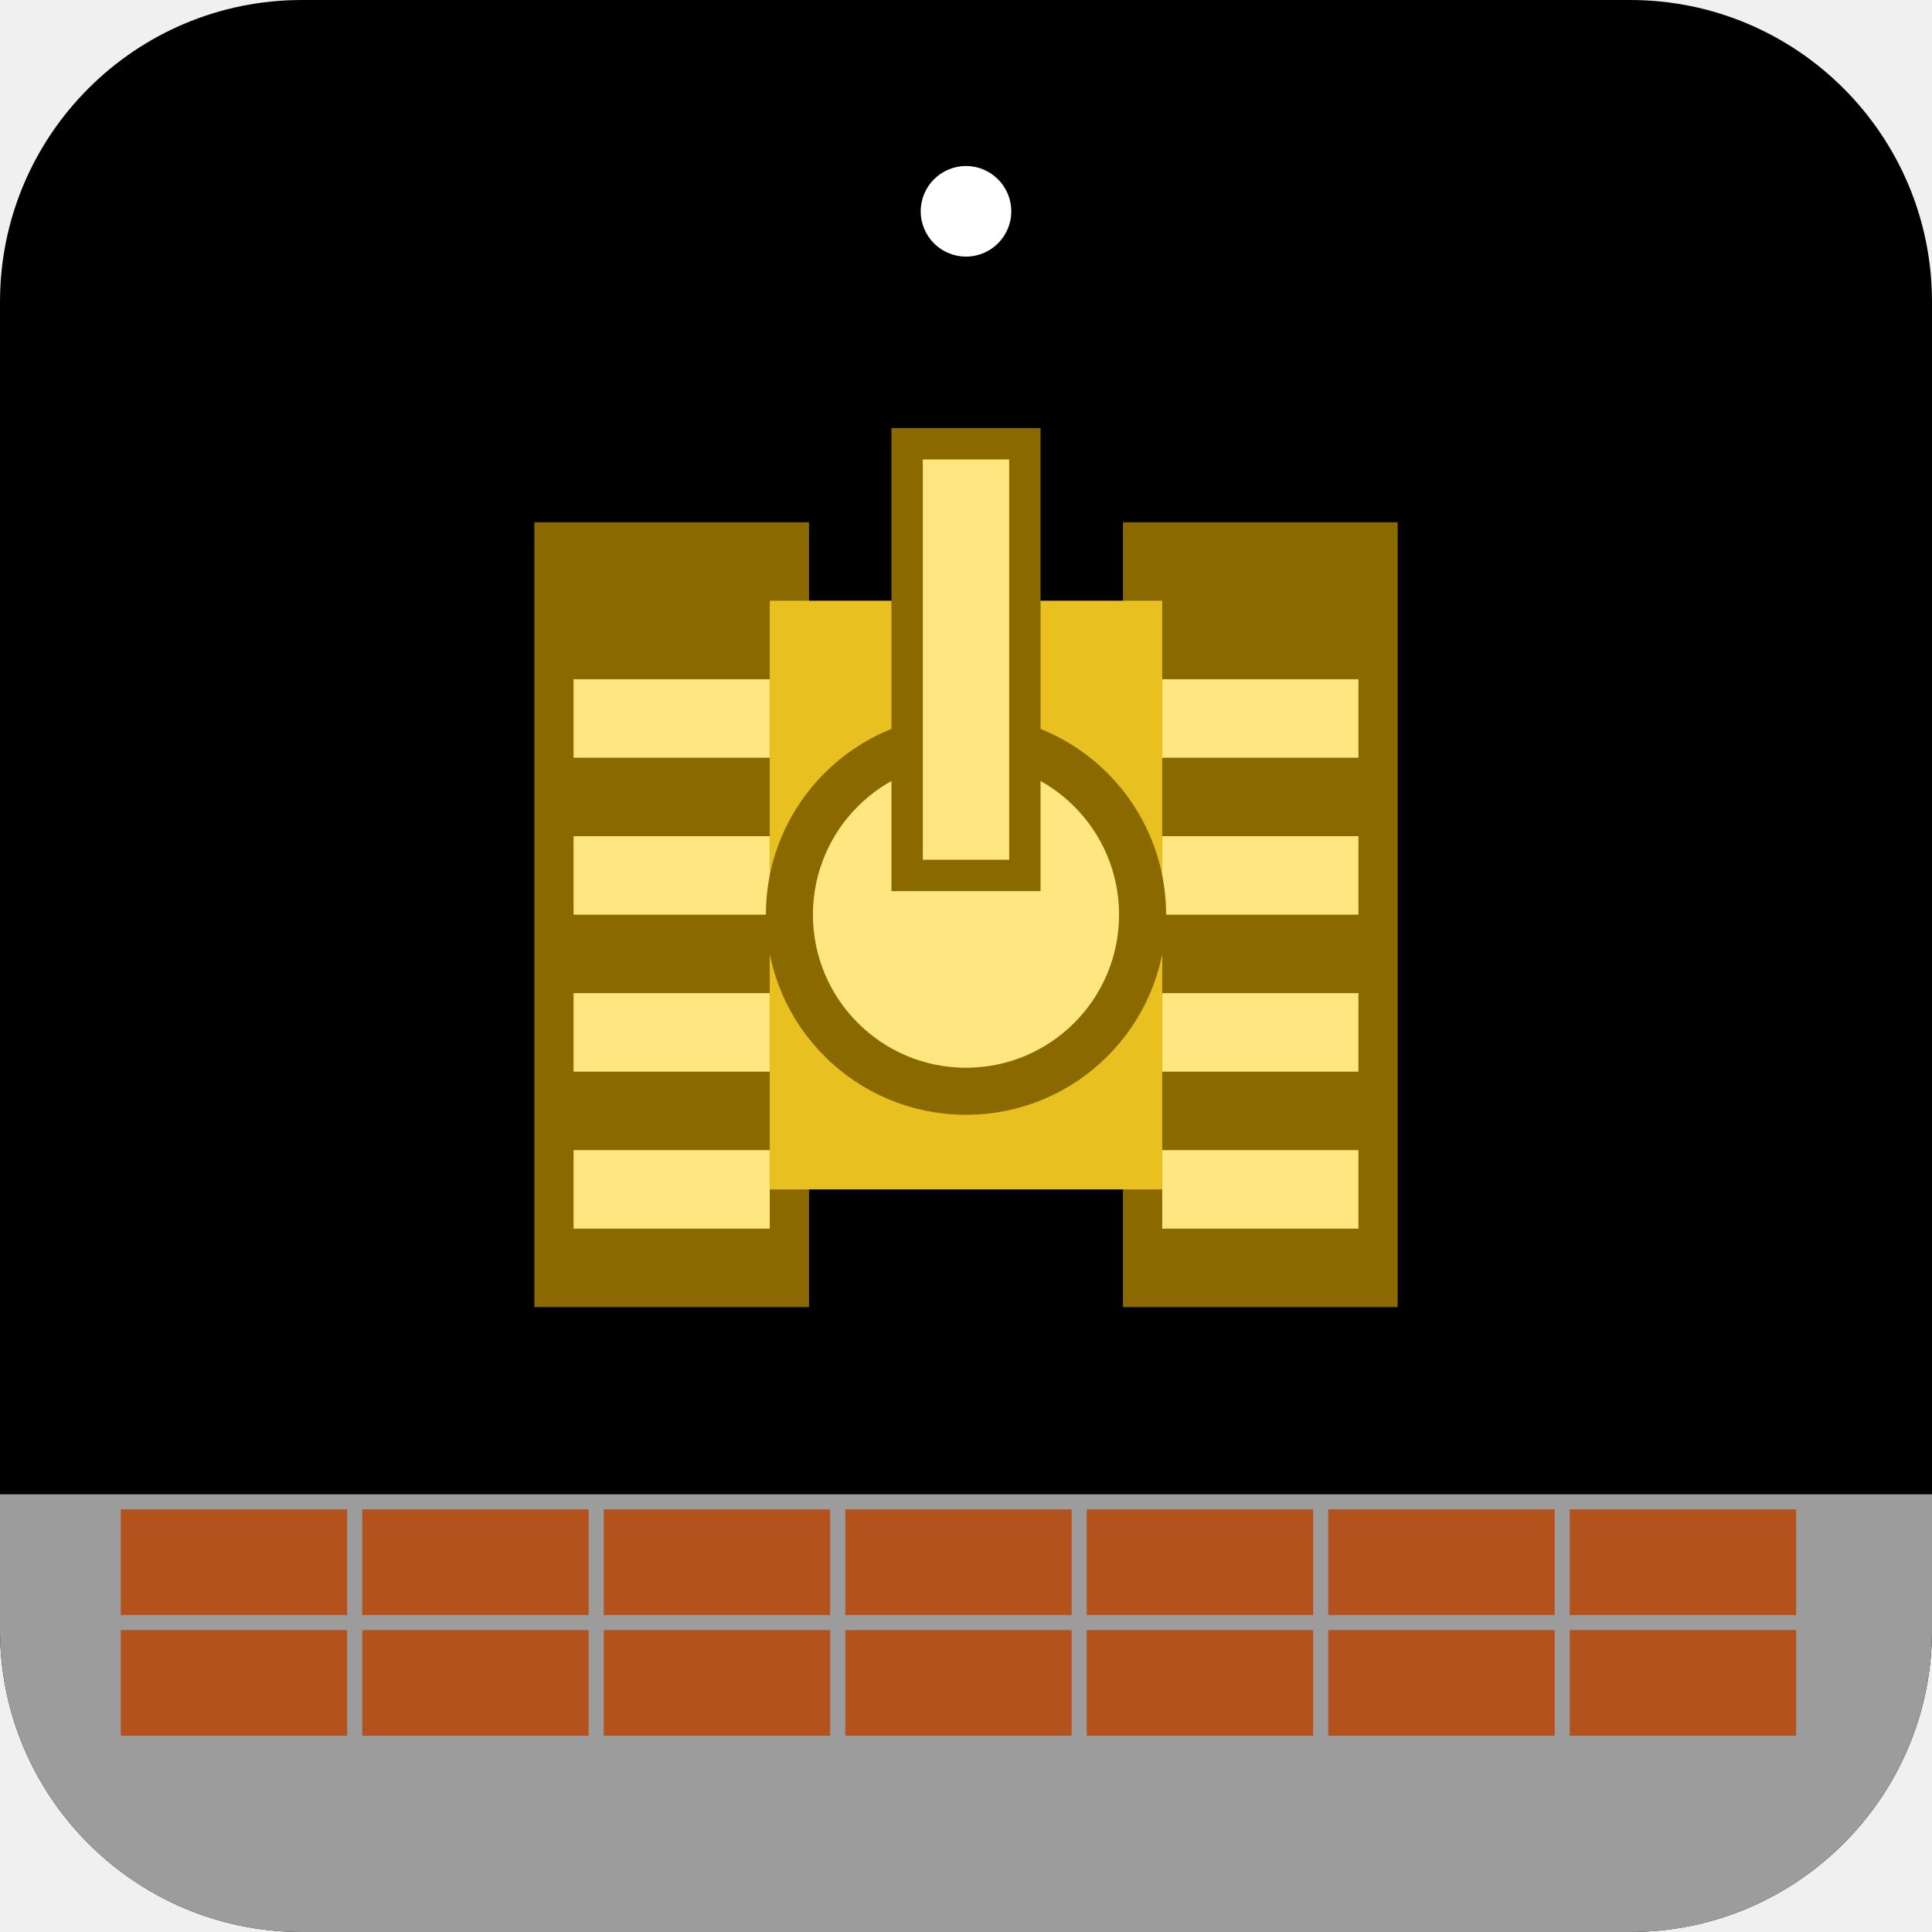
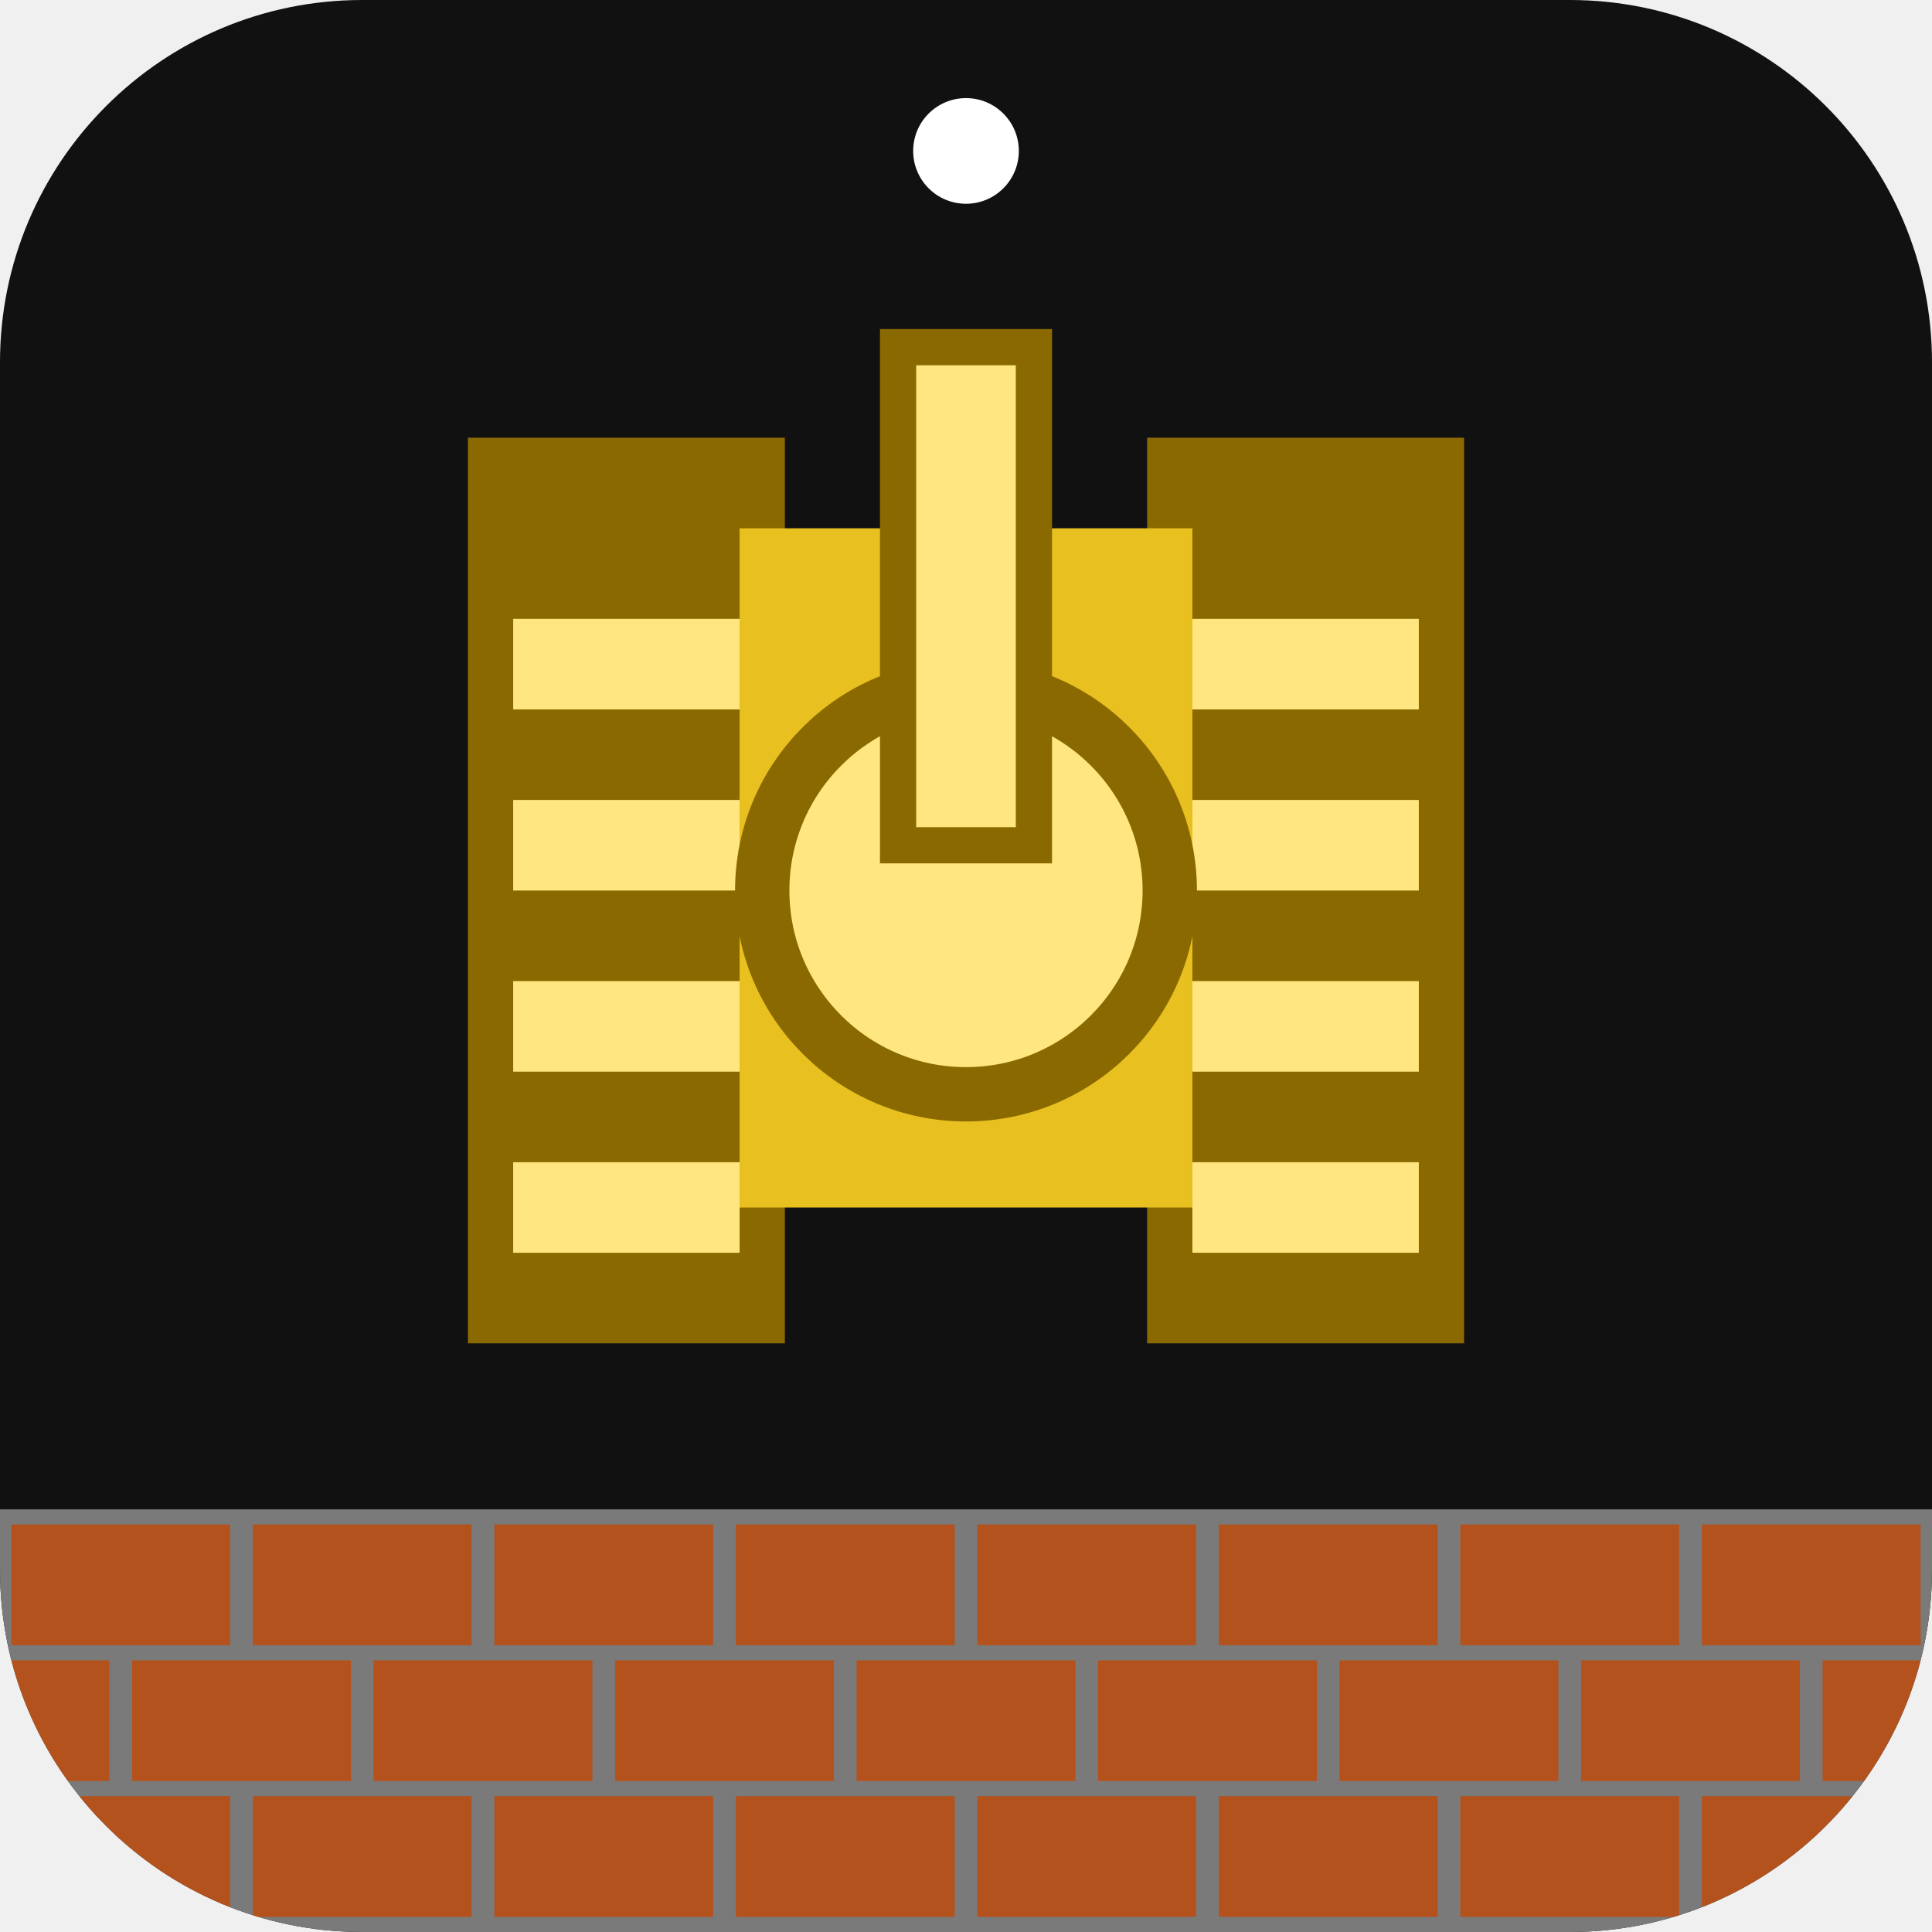
<svg xmlns="http://www.w3.org/2000/svg" width="128" height="128" viewBox="0 0 128 128">
  <defs>
    <clipPath id="r">
-       <rect width="128" height="128" rx="20" />
+       <rect width="128" height="128" rx="24" />
    </clipPath>
  </defs>
  <g clip-path="url(#r)">
-     <rect width="128" height="128" fill="#000" />
-     <rect y="99" width="128" height="29" fill="#9C9C9C" />
-     <rect x="8" y="100" width="15" height="7" fill="#B4521E" />
-     <rect x="8" y="108" width="15" height="7" fill="#B4521E" />
-     <rect x="24" y="100" width="15" height="7" fill="#B4521E" />
-     <rect x="24" y="108" width="15" height="7" fill="#B4521E" />
-     <rect x="40" y="100" width="15" height="7" fill="#B4521E" />
-     <rect x="40" y="108" width="15" height="7" fill="#B4521E" />
-     <rect x="56" y="100" width="15" height="7" fill="#B4521E" />
-     <rect x="56" y="108" width="15" height="7" fill="#B4521E" />
-     <rect x="72" y="100" width="15" height="7" fill="#B4521E" />
-     <rect x="72" y="108" width="15" height="7" fill="#B4521E" />
-     <rect x="88" y="100" width="15" height="7" fill="#B4521E" />
-     <rect x="88" y="108" width="15" height="7" fill="#B4521E" />
-     <rect x="104" y="100" width="15" height="7" fill="#B4521E" />
-     <rect x="104" y="108" width="15" height="7" fill="#B4521E" />
-     <circle cx="64" cy="14" r="3" fill="#FFF" />
-     <g transform="translate(64 58) rotate(-90) scale(2.6) translate(-12 -12)">
+     <rect width="128" height="128" fill="#111" />
+     <rect y="100" width="128" height="28" fill="#7A7A7A" />
+     <rect x="0.75" y="101" width="14.5" height="8" fill="#B4521E" />
+     <rect x="16.75" y="101" width="14.5" height="8" fill="#B4521E" />
+     <rect x="32.75" y="101" width="14.5" height="8" fill="#B4521E" />
+     <rect x="48.75" y="101" width="14.5" height="8" fill="#B4521E" />
+     <rect x="64.75" y="101" width="14.5" height="8" fill="#B4521E" />
+     <rect x="80.75" y="101" width="14.5" height="8" fill="#B4521E" />
+     <rect x="96.75" y="101" width="14.5" height="8" fill="#B4521E" />
+     <rect x="112.75" y="101" width="14.5" height="8" fill="#B4521E" />
+     <rect x="0.75" y="110" width="6.5" height="8" fill="#B4521E" />
+     <rect x="8.75" y="110" width="14.5" height="8" fill="#B4521E" />
+     <rect x="24.75" y="110" width="14.5" height="8" fill="#B4521E" />
+     <rect x="40.75" y="110" width="14.5" height="8" fill="#B4521E" />
+     <rect x="56.75" y="110" width="14.5" height="8" fill="#B4521E" />
+     <rect x="72.75" y="110" width="14.5" height="8" fill="#B4521E" />
+     <rect x="88.75" y="110" width="14.5" height="8" fill="#B4521E" />
+     <rect x="104.75" y="110" width="14.5" height="8" fill="#B4521E" />
+     <rect x="120.75" y="110" width="6.5" height="8" fill="#B4521E" />
+     <rect x="0.75" y="119" width="14.5" height="8" fill="#B4521E" />
+     <rect x="16.75" y="119" width="14.5" height="8" fill="#B4521E" />
+     <rect x="32.75" y="119" width="14.5" height="8" fill="#B4521E" />
+     <rect x="48.75" y="119" width="14.5" height="8" fill="#B4521E" />
+     <rect x="64.75" y="119" width="14.5" height="8" fill="#B4521E" />
+     <rect x="80.75" y="119" width="14.5" height="8" fill="#B4521E" />
+     <rect x="96.75" y="119" width="14.5" height="8" fill="#B4521E" />
+     <rect x="112.75" y="119" width="14.5" height="8" fill="#B4521E" />
+     <g transform="translate(64 56) rotate(-90) scale(3) translate(-12 -12)">
      <rect x="1" y="1" width="20" height="7" fill="#8A6A00" />
      <rect x="1" y="16" width="20" height="7" fill="#8A6A00" />
      <rect x="3" y="2" width="2" height="5" fill="#FFE680" />
      <rect x="7" y="2" width="2" height="5" fill="#FFE680" />
      <rect x="11" y="2" width="2" height="5" fill="#FFE680" />
      <rect x="15" y="2" width="2" height="5" fill="#FFE680" />
      <rect x="3" y="17" width="2" height="5" fill="#FFE680" />
      <rect x="7" y="17" width="2" height="5" fill="#FFE680" />
      <rect x="11" y="17" width="2" height="5" fill="#FFE680" />
      <rect x="15" y="17" width="2" height="5" fill="#FFE680" />
      <rect x="4" y="7" width="15" height="10" fill="#E8C020" />
      <circle cx="11" cy="12" r="4.5" fill="#FFE680" stroke="#8A6A00" stroke-width="1.2" />
      <rect x="12" y="10.5" width="11" height="3" fill="#FFE680" stroke="#8A6A00" stroke-width="0.8" />
    </g>
+     <circle cx="64" cy="10" r="3.5" fill="#FFF" />
  </g>
</svg>
